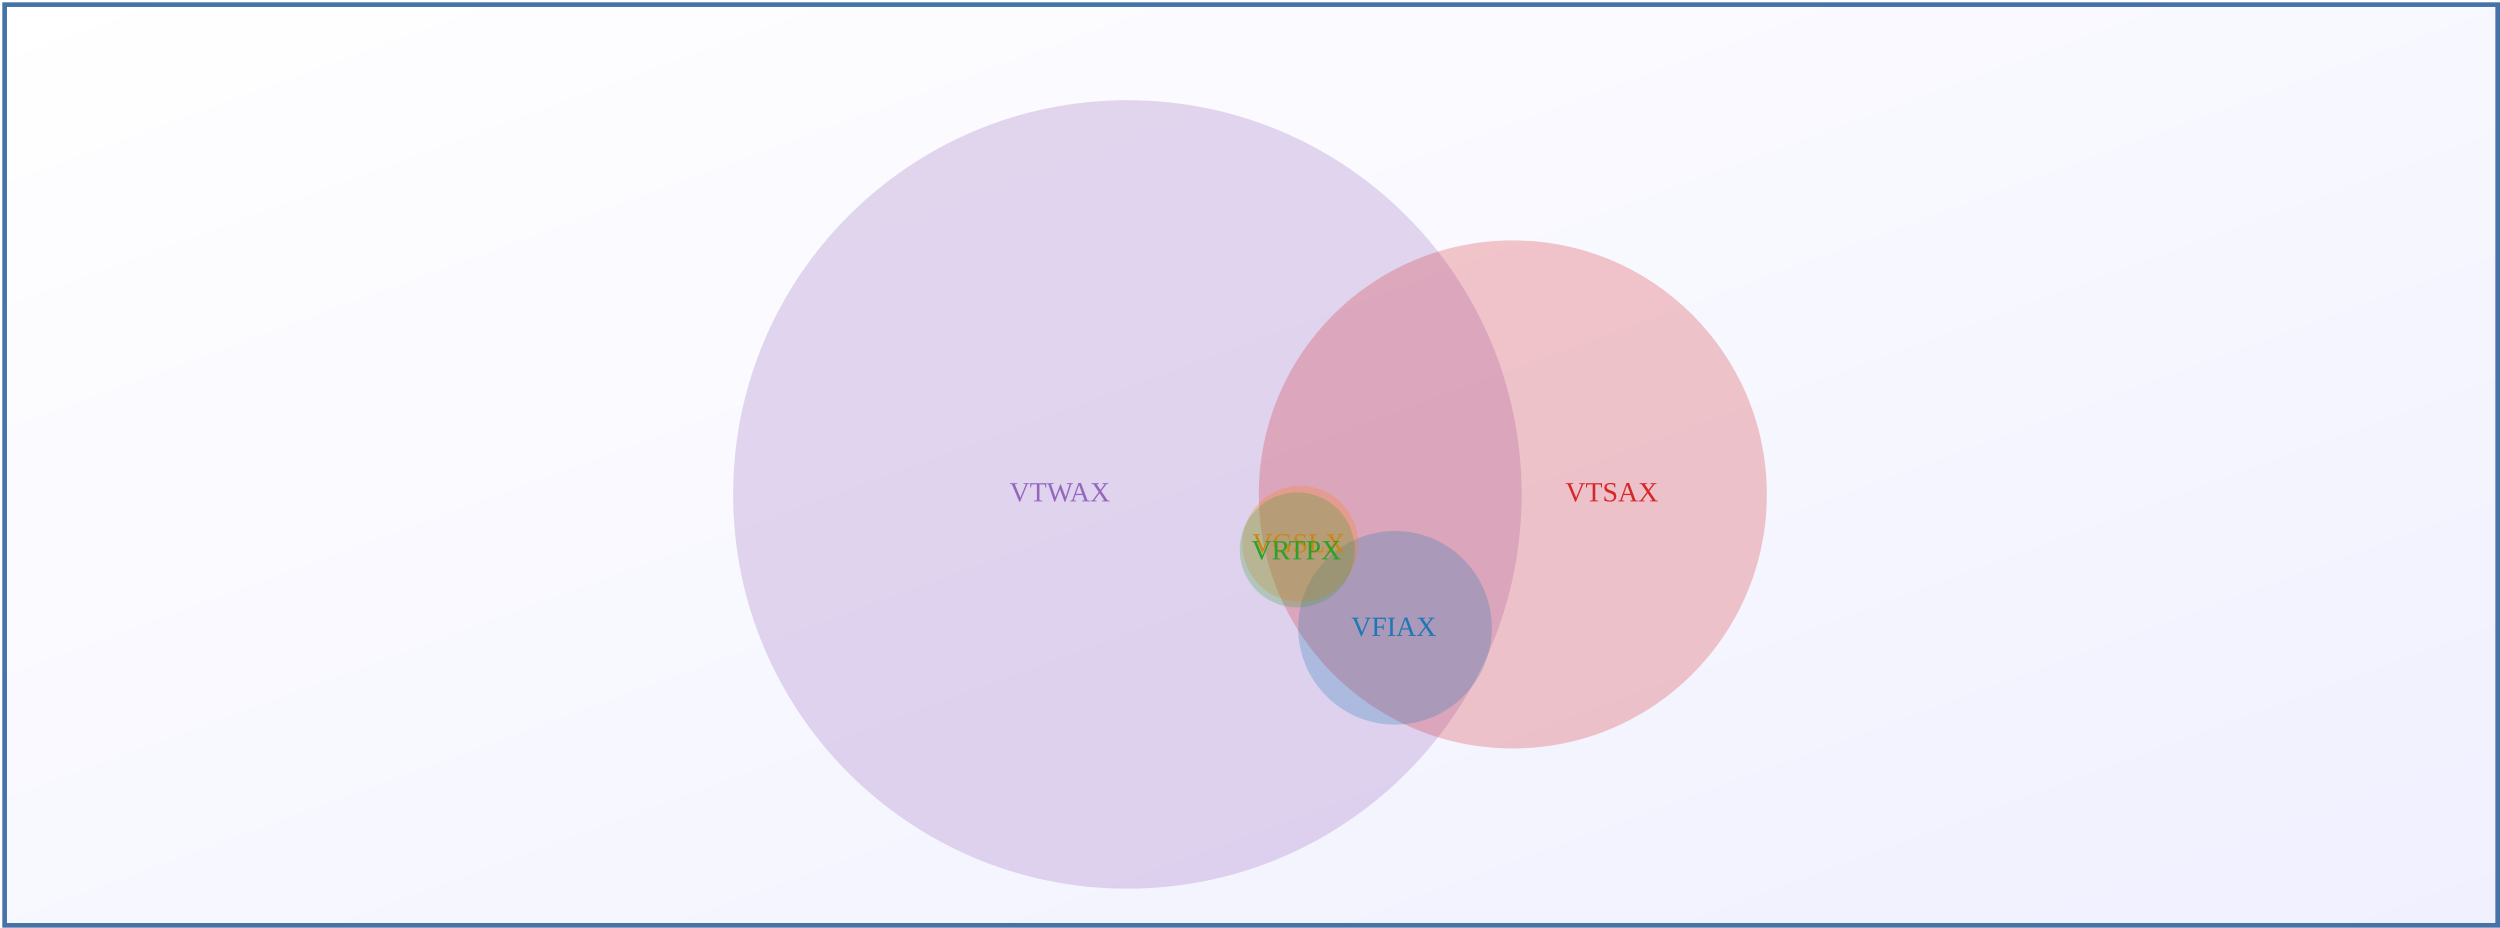
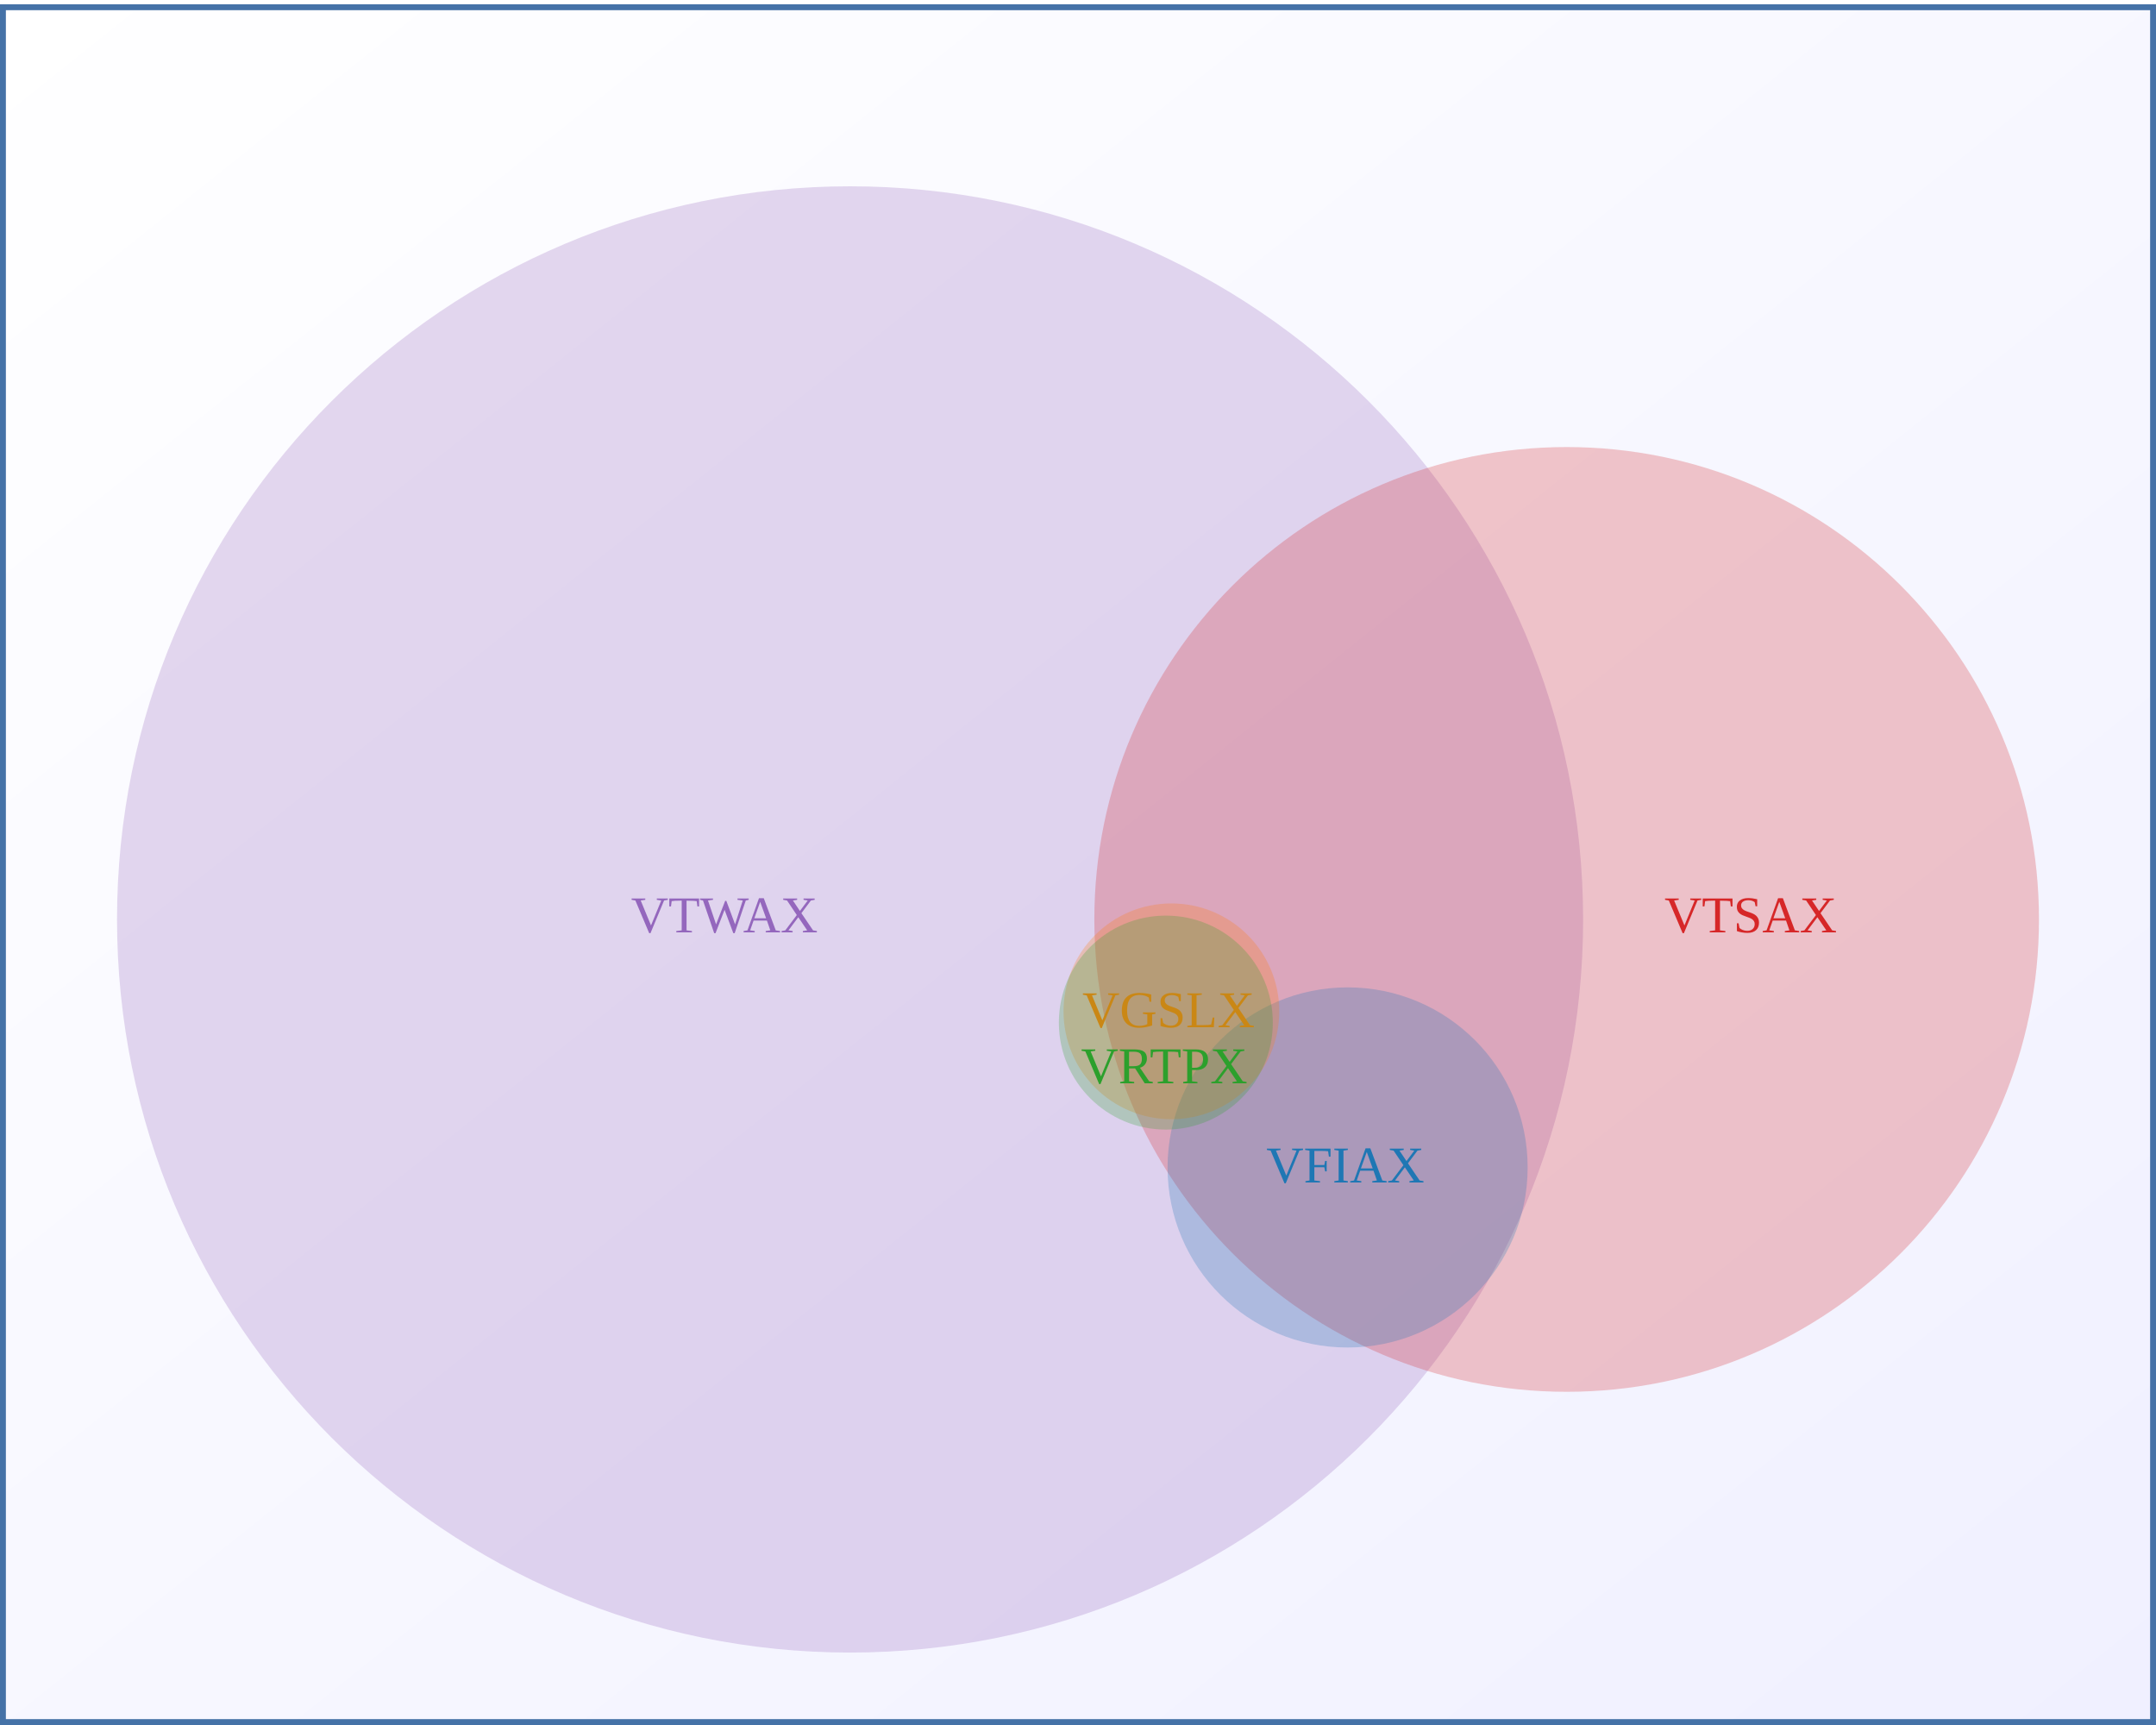
- <svg xmlns="http://www.w3.org/2000/svg" width="1078" height="400" version="1.1" id="svg159">
+ <svg xmlns="http://www.w3.org/2000/svg" width="500" height="400" version="1.1" id="svg159">
  <defs id="defs7">
-     <linearGradient id="venn-56" x1="0" y1="0" x2="1" y2="1">
+     <linearGradient id="venn-56" x1="0.609" y1="1.643" x2="656.141" y2="657.176" gradientTransform="matrix(0.7620742,0,0,0.6096417,-0.24609,-0.321598)" gradientUnits="userSpaceOnUse">
      <stop offset="0" stop-color="rgb(255, 255, 255)" stop-opacity="1" id="stop2" />
      <stop offset="1" stop-color="rgb(240, 240, 255)" stop-opacity="1" id="stop4" />
    </linearGradient>
  </defs>
-   <rect x="2" y="2" width="1075" height="397" fill="url(#venn-56)" stroke-width="2" stroke="#4572a7" fill-opacity="1" stroke-opacity="1" id="rect9" />
-   <text style="font-size:10px;font-family:'Arial', sans-serif" fill="#000" class="vennchart-subtitle" x="539" y="19" id="text13" />
-   <g class="venn-area venn-circle venn-sets-4" id="g21">
-     <path d=" M 486.14 213.2  m -170 0  a 170 170 0 1 0 340 0  a 170 170 0 1 0 -340 0" style="fill-opacity: 0.25; fill: rgb(148, 103, 189); stroke-opacity: 0; stroke: red; stroke-width: 0;" id="path15" />
-     <text text-anchor="middle" dy=".35em" x="457" y="212" style="fill: rgb(148, 103, 189);" id="text19">
+   <rect x="0.682" y="1.682" width="498.637" height="397.637" id="rect9" style="fill:url(#venn-56);fill-opacity:1;stroke:#4572a7;stroke-width:1.363;stroke-opacity:1" />
+   <text style="font-size:10px;font-family:Arial, sans-serif;fill:#000000" class="vennchart-subtitle" x="250" y="19" id="text13" />
+   <g class="venn-area venn-circle venn-sets-4" id="g21" transform="translate(-289)">
+     <path d="m 486.14,213.2 m -170,0 a 170,170 0 1 0 340,0 170,170 0 1 0 -340,0" style="fill:#9467bd;fill-opacity:0.25;stroke:#ff0000;stroke-width:0;stroke-opacity:0" id="path15" />
+     <text dy="0.35em" x="457" y="212" style="text-anchor:middle;fill:#9467bd" id="text19">
      <tspan x="457" y="212" dy="0.35em" id="tspan17">VTWAX</tspan>
    </text>
  </g>
-   <g class="venn-area venn-circle venn-sets-3" id="g29">
-     <path d=" M 652.325 213.201  m -109.536 0  a 109.536 109.536 0 1 0 219.072 0  a 109.536 109.536 0 1 0 -219.072 0" style="fill-opacity: 0.25; fill: rgb(214, 39, 40); stroke-opacity: 0; stroke: red; stroke-width: 0;" id="path23" />
-     <text text-anchor="middle" dy=".35em" x="695" y="212" style="fill: rgb(214, 39, 40);" id="text27">
+   <g class="venn-area venn-circle venn-sets-3" id="g29" transform="translate(-289)">
+     <path d="m 652.325,213.201 m -109.536,0 a 109.536,109.536 0 1 0 219.072,0 109.536,109.536 0 1 0 -219.072,0" style="fill:#d62728;fill-opacity:0.25;stroke:#ff0000;stroke-width:0;stroke-opacity:0" id="path23" />
+     <text dy="0.35em" x="695" y="212" style="text-anchor:middle;fill:#d62728" id="text27">
      <tspan x="695" y="212" dy="0.35em" id="tspan25">VTSAX</tspan>
    </text>
  </g>
-   <g class="venn-area venn-circle venn-sets-0" id="g37">
-     <path d=" M 601.525 270.711  m -41.755 0  a 41.755 41.755 0 1 0 83.51 0  a 41.755 41.755 0 1 0 -83.51 0" style="fill-opacity: 0.25; fill: rgb(31, 119, 180); stroke-opacity: 0; stroke: red; stroke-width: 0;" id="path31" />
-     <text text-anchor="middle" dy=".35em" x="601" y="270" style="fill: rgb(31, 119, 180);" id="text35">
+   <g class="venn-area venn-circle venn-sets-0" id="g37" transform="translate(-289)">
+     <path d="m 601.525,270.711 m -41.755,0 a 41.755,41.755 0 1 0 83.51,0 41.755,41.755 0 1 0 -83.51,0" style="fill:#1f77b4;fill-opacity:0.25;stroke:#ff0000;stroke-width:0;stroke-opacity:0" id="path31" />
+     <text dy="0.35em" x="601" y="270" style="text-anchor:middle;fill:#1f77b4" id="text35">
      <tspan x="601" y="270" dy="0.35em" id="tspan33">VFIAX</tspan>
    </text>
  </g>
-   <g class="venn-area venn-circle venn-sets-1" id="g45">
-     <path d=" M 560.659 234.508  m -25.017 0  a 25.017 25.017 0 1 0 50.035 0  a 25.017 25.017 0 1 0 -50.035 0" style="fill-opacity: 0.25; fill: rgb(255, 127, 14); stroke-opacity: 0; stroke: red; stroke-width: 0;" id="path39" />
-     <text text-anchor="middle" dy=".35em" x="560" y="234" style="fill: rgb(255, 127, 14);" id="text43">
+   <g class="venn-area venn-circle venn-sets-1" id="g45" transform="translate(-289)">
+     <path d="m 560.659,234.508 m -25.017,0 a 25.017,25.017 0 1 0 50.035,0 25.017,25.017 0 1 0 -50.035,0" style="fill:#ff7f0e;fill-opacity:0.25;stroke:#ff0000;stroke-width:0;stroke-opacity:0" id="path39" />
+     <text dy="0.35em" x="560" y="234" style="text-anchor:middle;fill:#ff7f0e" id="text43">
      <tspan x="560" y="234" dy="0.35em" id="tspan41">VGSLX</tspan>
    </text>
  </g>
-   <g class="venn-area venn-circle venn-sets-2" id="g53">
-     <path d=" M 559.372 237.125  m -24.81 0  a 24.81 24.81 0 1 0 49.621 0  a 24.81 24.81 0 1 0 -49.621 0" style="fill-opacity: 0.25; fill: rgb(44, 160, 44); stroke-opacity: 0; stroke: red; stroke-width: 0;" id="path47" />
-     <text text-anchor="middle" dy=".35em" x="559" y="237" style="fill: rgb(44, 160, 44);" id="text51">
-       <tspan x="559" y="237" dy="0.35em" id="tspan49">VRTPX</tspan>
-     </text>
+   <path id="path47" style="fill:#2ca02c;fill-opacity:0.25;stroke:#ff0000;stroke-width:0;stroke-opacity:0" d="m 270.372,237.125 m -24.81,0 a 24.81,24.81 0 1 0 49.621,0 24.81,24.81 0 1 0 -49.621,0" />
+   <text id="text51" style="text-anchor:middle;fill:#2ca02c" y="247" x="270" dy="4.2">
+     <tspan id="tspan49" dy="4.2" y="247" x="270">VRTPX</tspan>
+   </text>
+   <g class="venn-area venn-intersection venn-sets-0_4" id="g57" transform="translate(-289)">
+     <path d="m 634.252,296.642 a 41.755,41.755 0 1 1 7.681,-15.41 170,170 0 0 1 -7.681,15.41" style="fill-opacity:0;stroke:#ff0000;stroke-width:0;stroke-opacity:0" id="path55" />
  </g>
-   <g class="venn-area venn-intersection venn-sets-0_4" id="g57">
-     <path d=" M 634.252 296.642  A 41.755 41.755 0 1 1 641.933 281.232  A 170 170 0 0 1 634.252 296.642" style="fill-opacity: 0; stroke-opacity: 0; stroke: red; stroke-width: 0;" id="path55" />
+   <g class="venn-area venn-intersection venn-sets-0_3" id="g61" transform="translate(-289)">
+     <path d="m 559.784,271.805 a 41.755,41.755 0 1 1 45.808,40.463 109.536,109.536 0 0 1 -45.808,-40.463" style="fill-opacity:0;stroke:#ff0000;stroke-width:0;stroke-opacity:0" id="path59" />
  </g>
-   <g class="venn-area venn-intersection venn-sets-0_3" id="g61">
-     <path d=" M 559.784 271.805  A 41.755 41.755 0 1 1 605.593 312.268  A 109.536 109.536 0 0 1 559.784 271.805" style="fill-opacity: 0; stroke-opacity: 0; stroke: red; stroke-width: 0;" id="path59" />
+   <g class="venn-area venn-intersection venn-sets-1_2" id="g65" transform="translate(-289)">
+     <path d="m 536.974,226.453 a 24.81,24.81 0 1 1 44.521,21.901 25.017,25.017 0 0 1 -44.521,-21.901" style="fill-opacity:0;stroke:#ff0000;stroke-width:0;stroke-opacity:0" id="path63" />
  </g>
-   <g class="venn-area venn-intersection venn-sets-1_2" id="g65">
-     <path d=" M 536.974 226.453  A 24.81 24.81 0 1 1 581.495 248.354  A 25.017 25.017 0 0 1 536.974 226.453" style="fill-opacity: 0; stroke-opacity: 0; stroke: red; stroke-width: 0;" id="path63" />
+   <g class="venn-area venn-intersection venn-sets-1_3" id="g69" transform="translate(-289)">
+     <path d="m 542.852,216.935 a 25.017,25.017 0 1 1 9.576,41.197 109.536,109.536 0 0 1 -9.576,-41.197" style="fill-opacity:0;stroke:#ff0000;stroke-width:0;stroke-opacity:0" id="path67" />
  </g>
-   <g class="venn-area venn-intersection venn-sets-1_3" id="g69">
-     <path d=" M 542.852 216.935  A 25.017 25.017 0 1 1 552.428 258.133  A 109.536 109.536 0 0 1 542.852 216.935" style="fill-opacity: 0; stroke-opacity: 0; stroke: red; stroke-width: 0;" id="path67" />
+   <g class="venn-area venn-intersection venn-sets-1_4" id="g73" transform="translate(-289)">
+     <path d="m 560.659,234.508 m -25.017,0 a 25.017,25.017 0 1 0 50.035,0 25.017,25.017 0 1 0 -50.035,0" style="fill-opacity:0;stroke:#ff0000;stroke-width:0;stroke-opacity:0" id="path71" />
  </g>
-   <g class="venn-area venn-intersection venn-sets-1_4" id="g73">
-     <path d=" M 560.659 234.508  m -25.017 0  a 25.017 25.017 0 1 0 50.035 0  a 25.017 25.017 0 1 0 -50.035 0" style="fill-opacity: 0; stroke-opacity: 0; stroke: red; stroke-width: 0;" id="path71" />
+   <g class="venn-area venn-intersection venn-sets-2_3" id="g77" transform="translate(-289)">
+     <path d="m 542.92,218.554 a 24.81,24.81 0 1 1 11.01,42.777 109.536,109.536 0 0 1 -11.01,-42.777" style="fill-opacity:0;stroke:#ff0000;stroke-width:0;stroke-opacity:0" id="path75" />
  </g>
-   <g class="venn-area venn-intersection venn-sets-2_3" id="g77">
-     <path d=" M 542.92 218.554  A 24.81 24.81 0 1 1 553.93 261.331  A 109.536 109.536 0 0 1 542.92 218.554" style="fill-opacity: 0; stroke-opacity: 0; stroke: red; stroke-width: 0;" id="path75" />
+   <g class="venn-area venn-intersection venn-sets-2_4" id="g81" transform="translate(-289)">
+     <path d="m 559.372,237.125 m -24.81,0 a 24.81,24.81 0 1 0 49.621,0 24.81,24.81 0 1 0 -49.621,0" style="fill-opacity:0;stroke:#ff0000;stroke-width:0;stroke-opacity:0" id="path79" />
  </g>
-   <g class="venn-area venn-intersection venn-sets-2_4" id="g81">
-     <path d=" M 559.372 237.125  m -24.81 0  a 24.81 24.81 0 1 0 49.621 0  a 24.81 24.81 0 1 0 -49.621 0" style="fill-opacity: 0; stroke-opacity: 0; stroke: red; stroke-width: 0;" id="path79" />
+   <g class="venn-area venn-intersection venn-sets-0_1" id="g85" transform="translate(-289)">
+     <path d="m 561.299,259.517 a 41.755,41.755 0 0 1 24.264,-27.39 25.017,25.017 0 0 1 -24.264,27.39" style="fill-opacity:0;stroke:#ff0000;stroke-width:0;stroke-opacity:0" id="path83" />
  </g>
-   <g class="venn-area venn-intersection venn-sets-0_1" id="g85">
-     <path d=" M 561.299 259.517  A 41.755 41.755 0 0 1 585.563 232.127  A 25.017 25.017 0 0 1 561.299 259.517" style="fill-opacity: 0; stroke-opacity: 0; stroke: red; stroke-width: 0;" id="path83" />
+   <g class="venn-area venn-intersection venn-sets-0_2" id="g89" transform="translate(-289)">
+     <path d="m 560.711,261.899 a 41.755,41.755 0 0 1 23.108,-29.003 24.81,24.81 0 0 1 -23.108,29.003" style="fill-opacity:0;stroke:#ff0000;stroke-width:0;stroke-opacity:0" id="path87" />
  </g>
-   <g class="venn-area venn-intersection venn-sets-0_2" id="g89">
-     <path d=" M 560.711 261.899  A 41.755 41.755 0 0 1 583.819 232.896  A 24.81 24.81 0 0 1 560.711 261.899" style="fill-opacity: 0; stroke-opacity: 0; stroke: red; stroke-width: 0;" id="path87" />
+   <g class="venn-area venn-intersection venn-sets-3_4" id="g93" transform="translate(-289)">
+     <path d="m 620.084,317.884 a 109.536,109.536 0 0 1 7.9e-4,-209.368 170,170 0 0 1 -7.9e-4,209.368" style="fill-opacity:0;stroke:#ff0000;stroke-width:0;stroke-opacity:0" id="path91" />
  </g>
-   <g class="venn-area venn-intersection venn-sets-3_4" id="g93">
-     <path d=" M 620.084 317.884  A 109.536 109.536 0 0 1 620.085 108.517  A 170 170 0 0 1 620.084 317.884" style="fill-opacity: 0; stroke-opacity: 0; stroke: red; stroke-width: 0;" id="path91" />
+   <g class="venn-area venn-intersection venn-sets-0_3_4" id="g97" transform="translate(-289)">
+     <path d="m 559.784,271.805 a 41.755,41.755 0 1 1 82.149,9.427 170,170 0 0 1 -7.681,15.41 41.755,41.755 0 0 1 -28.66,15.625 109.536,109.536 0 0 1 -45.808,-40.463" style="fill-opacity:0;stroke:#ff0000;stroke-width:0;stroke-opacity:0" id="path95" />
  </g>
-   <g class="venn-area venn-intersection venn-sets-0_3_4" id="g97">
-     <path d=" M 559.784 271.805  A 41.755 41.755 0 1 1 641.933 281.232  A 170 170 0 0 1 634.252 296.642  A 41.755 41.755 0 0 1 605.593 312.268  A 109.536 109.536 0 0 1 559.784 271.805" style="fill-opacity: 0; stroke-opacity: 0; stroke: red; stroke-width: 0;" id="path95" />
+   <g class="venn-area venn-intersection venn-sets-1_2_3" id="g101" transform="translate(-289)">
+     <path d="m 542.92,218.554 a 24.81,24.81 0 0 1 38.576,29.8 25.017,25.017 0 0 1 -29.067,9.778 109.536,109.536 0 0 1 -9.509,-39.579" style="fill-opacity:0;stroke:#ff0000;stroke-width:0;stroke-opacity:0" id="path99" />
  </g>
-   <g class="venn-area venn-intersection venn-sets-1_2_3" id="g101">
-     <path d=" M 542.92 218.554  A 24.81 24.81 0 0 1 581.495 248.354  A 25.017 25.017 0 0 1 552.428 258.133  A 109.536 109.536 0 0 1 542.92 218.554" style="fill-opacity: 0; stroke-opacity: 0; stroke: red; stroke-width: 0;" id="path99" />
+   <g class="venn-area venn-intersection venn-sets-1_2_4" id="g105" transform="translate(-289)">
+     <path d="m 536.974,226.453 a 24.81,24.81 0 1 1 44.521,21.901 25.017,25.017 0 0 1 -44.521,-21.901" style="fill-opacity:0;stroke:#ff0000;stroke-width:0;stroke-opacity:0" id="path103" />
  </g>
-   <g class="venn-area venn-intersection venn-sets-1_2_4" id="g105">
-     <path d=" M 536.974 226.453  A 24.81 24.81 0 1 1 581.495 248.354  A 25.017 25.017 0 0 1 536.974 226.453" style="fill-opacity: 0; stroke-opacity: 0; stroke: red; stroke-width: 0;" id="path103" />
+   <g class="venn-area venn-intersection venn-sets-1_3_4" id="g109" transform="translate(-289)">
+     <path d="m 542.852,216.935 a 25.017,25.017 0 1 1 9.576,41.197 109.536,109.536 0 0 1 -9.576,-41.197" style="fill-opacity:0;stroke:#ff0000;stroke-width:0;stroke-opacity:0" id="path107" />
  </g>
-   <g class="venn-area venn-intersection venn-sets-1_3_4" id="g109">
-     <path d=" M 542.852 216.935  A 25.017 25.017 0 1 1 552.428 258.133  A 109.536 109.536 0 0 1 542.852 216.935" style="fill-opacity: 0; stroke-opacity: 0; stroke: red; stroke-width: 0;" id="path107" />
+   <g class="venn-area venn-intersection venn-sets-2_3_4" id="g113" transform="translate(-289)">
+     <path d="m 542.92,218.554 a 24.81,24.81 0 1 1 11.01,42.777 109.536,109.536 0 0 1 -11.01,-42.777" style="fill-opacity:0;stroke:#ff0000;stroke-width:0;stroke-opacity:0" id="path111" />
  </g>
-   <g class="venn-area venn-intersection venn-sets-2_3_4" id="g113">
-     <path d=" M 542.92 218.554  A 24.81 24.81 0 1 1 553.93 261.331  A 109.536 109.536 0 0 1 542.92 218.554" style="fill-opacity: 0; stroke-opacity: 0; stroke: red; stroke-width: 0;" id="path111" />
+   <g class="venn-area venn-intersection venn-sets-0_1_4" id="g117" transform="translate(-289)">
+     <path d="m 561.299,259.517 a 41.755,41.755 0 0 1 24.264,-27.39 25.017,25.017 0 0 1 -24.264,27.39" style="fill-opacity:0;stroke:#ff0000;stroke-width:0;stroke-opacity:0" id="path115" />
  </g>
-   <g class="venn-area venn-intersection venn-sets-0_1_4" id="g117">
-     <path d=" M 561.299 259.517  A 41.755 41.755 0 0 1 585.563 232.127  A 25.017 25.017 0 0 1 561.299 259.517" style="fill-opacity: 0; stroke-opacity: 0; stroke: red; stroke-width: 0;" id="path115" />
+   <g class="venn-area venn-intersection venn-sets-0_2_4" id="g121" transform="translate(-289)">
+     <path d="m 560.711,261.899 a 41.755,41.755 0 0 1 23.108,-29.003 24.81,24.81 0 0 1 -23.108,29.003" style="fill-opacity:0;stroke:#ff0000;stroke-width:0;stroke-opacity:0" id="path119" />
  </g>
-   <g class="venn-area venn-intersection venn-sets-0_2_4" id="g121">
-     <path d=" M 560.711 261.899  A 41.755 41.755 0 0 1 583.819 232.896  A 24.81 24.81 0 0 1 560.711 261.899" style="fill-opacity: 0; stroke-opacity: 0; stroke: red; stroke-width: 0;" id="path119" />
+   <g class="venn-area venn-intersection venn-sets-0_1_2" id="g125" transform="translate(-289)">
+     <path d="m 561.299,259.517 a 41.755,41.755 0 0 1 22.52,-26.621 24.81,24.81 0 0 1 -2.324,15.458 25.017,25.017 0 0 1 -20.197,11.163" style="fill-opacity:0;stroke:#ff0000;stroke-width:0;stroke-opacity:0" id="path123" />
  </g>
-   <g class="venn-area venn-intersection venn-sets-0_1_2" id="g125">
-     <path d=" M 561.299 259.517  A 41.755 41.755 0 0 1 583.819 232.896  A 24.81 24.81 0 0 1 581.495 248.354  A 25.017 25.017 0 0 1 561.299 259.517" style="fill-opacity: 0; stroke-opacity: 0; stroke: red; stroke-width: 0;" id="path123" />
+   <g class="venn-area venn-intersection venn-sets-0_1_3" id="g129" transform="translate(-289)">
+     <path d="m 561.299,259.517 a 41.755,41.755 0 0 1 24.264,-27.39 25.017,25.017 0 0 1 -24.264,27.39" style="fill-opacity:0;stroke:#ff0000;stroke-width:0;stroke-opacity:0" id="path127" />
  </g>
-   <g class="venn-area venn-intersection venn-sets-0_1_3" id="g129">
-     <path d=" M 561.299 259.517  A 41.755 41.755 0 0 1 585.563 232.127  A 25.017 25.017 0 0 1 561.299 259.517" style="fill-opacity: 0; stroke-opacity: 0; stroke: red; stroke-width: 0;" id="path127" />
+   <g class="venn-area venn-intersection venn-sets-0_2_3" id="g133" transform="translate(-289)">
+     <path d="m 560.711,261.899 a 41.755,41.755 0 0 1 23.108,-29.003 24.81,24.81 0 0 1 -23.108,29.003" style="fill-opacity:0;stroke:#ff0000;stroke-width:0;stroke-opacity:0" id="path131" />
  </g>
-   <g class="venn-area venn-intersection venn-sets-0_2_3" id="g133">
-     <path d=" M 560.711 261.899  A 41.755 41.755 0 0 1 583.819 232.896  A 24.81 24.81 0 0 1 560.711 261.899" style="fill-opacity: 0; stroke-opacity: 0; stroke: red; stroke-width: 0;" id="path131" />
+   <g class="venn-area venn-intersection venn-sets-1_2_3_4" id="g137" transform="translate(-289)">
+     <path d="m 542.92,218.554 a 24.81,24.81 0 0 1 38.576,29.8 25.017,25.017 0 0 1 -29.067,9.778 109.536,109.536 0 0 1 -9.509,-39.579" style="fill-opacity:0;stroke:#ff0000;stroke-width:0;stroke-opacity:0" id="path135" />
  </g>
-   <g class="venn-area venn-intersection venn-sets-1_2_3_4" id="g137">
-     <path d=" M 542.92 218.554  A 24.81 24.81 0 0 1 581.495 248.354  A 25.017 25.017 0 0 1 552.428 258.133  A 109.536 109.536 0 0 1 542.92 218.554" style="fill-opacity: 0; stroke-opacity: 0; stroke: red; stroke-width: 0;" id="path135" />
+   <g class="venn-area venn-intersection venn-sets-0_1_2_4" id="g141" transform="translate(-289)">
+     <path d="m 561.299,259.517 a 41.755,41.755 0 0 1 22.52,-26.621 24.81,24.81 0 0 1 -2.324,15.458 25.017,25.017 0 0 1 -20.197,11.163" style="fill-opacity:0;stroke:#ff0000;stroke-width:0;stroke-opacity:0" id="path139" />
  </g>
-   <g class="venn-area venn-intersection venn-sets-0_1_2_4" id="g141">
-     <path d=" M 561.299 259.517  A 41.755 41.755 0 0 1 583.819 232.896  A 24.81 24.81 0 0 1 581.495 248.354  A 25.017 25.017 0 0 1 561.299 259.517" style="fill-opacity: 0; stroke-opacity: 0; stroke: red; stroke-width: 0;" id="path139" />
+   <g class="venn-area venn-intersection venn-sets-0_1_3_4" id="g145" transform="translate(-289)">
+     <path d="m 561.299,259.517 a 41.755,41.755 0 0 1 24.264,-27.39 25.017,25.017 0 0 1 -24.264,27.39" style="fill-opacity:0;stroke:#ff0000;stroke-width:0;stroke-opacity:0" id="path143" />
  </g>
-   <g class="venn-area venn-intersection venn-sets-0_1_3_4" id="g145">
-     <path d=" M 561.299 259.517  A 41.755 41.755 0 0 1 585.563 232.127  A 25.017 25.017 0 0 1 561.299 259.517" style="fill-opacity: 0; stroke-opacity: 0; stroke: red; stroke-width: 0;" id="path143" />
+   <g class="venn-area venn-intersection venn-sets-0_2_3_4" id="g149" transform="translate(-289)">
+     <path d="m 560.711,261.899 a 41.755,41.755 0 0 1 23.108,-29.003 24.81,24.81 0 0 1 -23.108,29.003" style="fill-opacity:0;stroke:#ff0000;stroke-width:0;stroke-opacity:0" id="path147" />
  </g>
-   <g class="venn-area venn-intersection venn-sets-0_2_3_4" id="g149">
-     <path d=" M 560.711 261.899  A 41.755 41.755 0 0 1 583.819 232.896  A 24.81 24.81 0 0 1 560.711 261.899" style="fill-opacity: 0; stroke-opacity: 0; stroke: red; stroke-width: 0;" id="path147" />
+   <g class="venn-area venn-intersection venn-sets-0_1_2_3" id="g153" transform="translate(-289)">
+     <path d="m 561.299,259.517 a 41.755,41.755 0 0 1 22.52,-26.621 24.81,24.81 0 0 1 -2.324,15.458 25.017,25.017 0 0 1 -20.197,11.163" style="fill-opacity:0;stroke:#ff0000;stroke-width:0;stroke-opacity:0" id="path151" />
  </g>
-   <g class="venn-area venn-intersection venn-sets-0_1_2_3" id="g153">
-     <path d=" M 561.299 259.517  A 41.755 41.755 0 0 1 583.819 232.896  A 24.81 24.81 0 0 1 581.495 248.354  A 25.017 25.017 0 0 1 561.299 259.517" style="fill-opacity: 0; stroke-opacity: 0; stroke: red; stroke-width: 0;" id="path151" />
-   </g>
-   <g class="venn-area venn-intersection venn-sets-0_1_2_3_4" id="g157">
-     <path d=" M 561.299 259.517  A 41.755 41.755 0 0 1 583.819 232.896  A 24.81 24.81 0 0 1 581.495 248.354  A 25.017 25.017 0 0 1 561.299 259.517" style="fill-opacity: 0; stroke-opacity: 0; stroke: red; stroke-width: 0;" id="path155" />
+   <g class="venn-area venn-intersection venn-sets-0_1_2_3_4" id="g157" transform="translate(-289)">
+     <path d="m 561.299,259.517 a 41.755,41.755 0 0 1 22.52,-26.621 24.81,24.81 0 0 1 -2.324,15.458 25.017,25.017 0 0 1 -20.197,11.163" style="fill-opacity:0;stroke:#ff0000;stroke-width:0;stroke-opacity:0" id="path155" />
  </g>
</svg>
